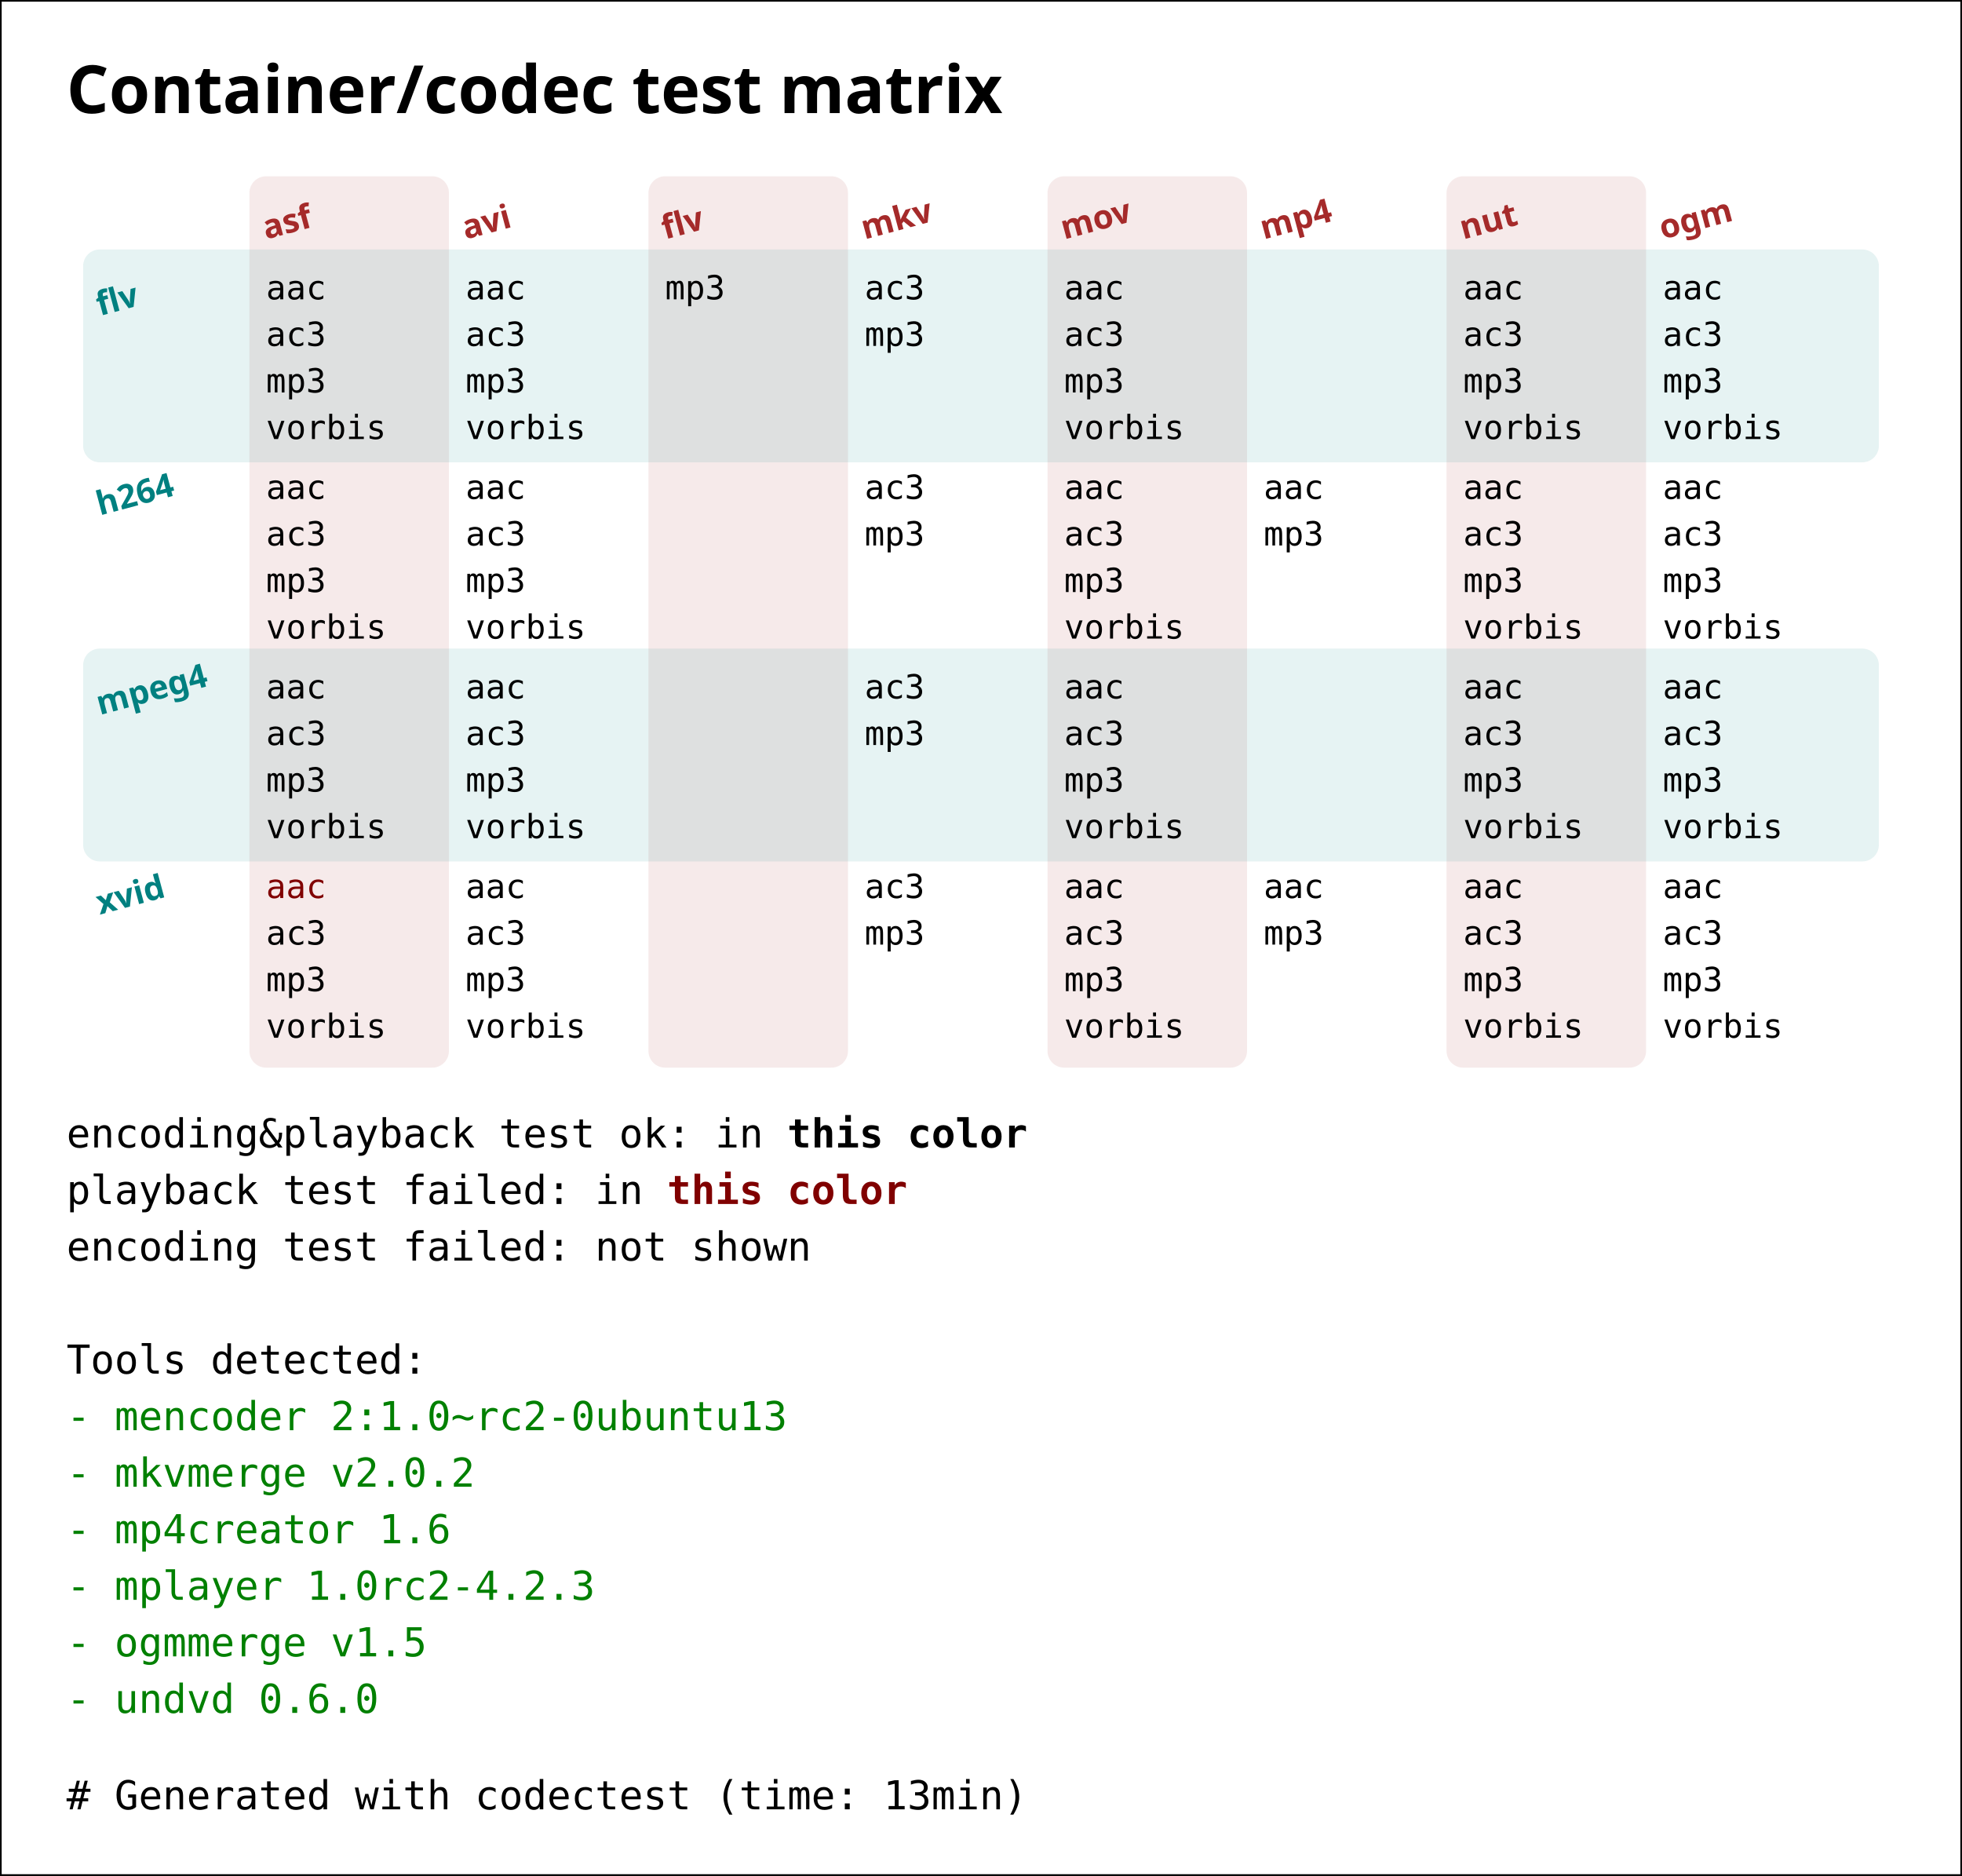
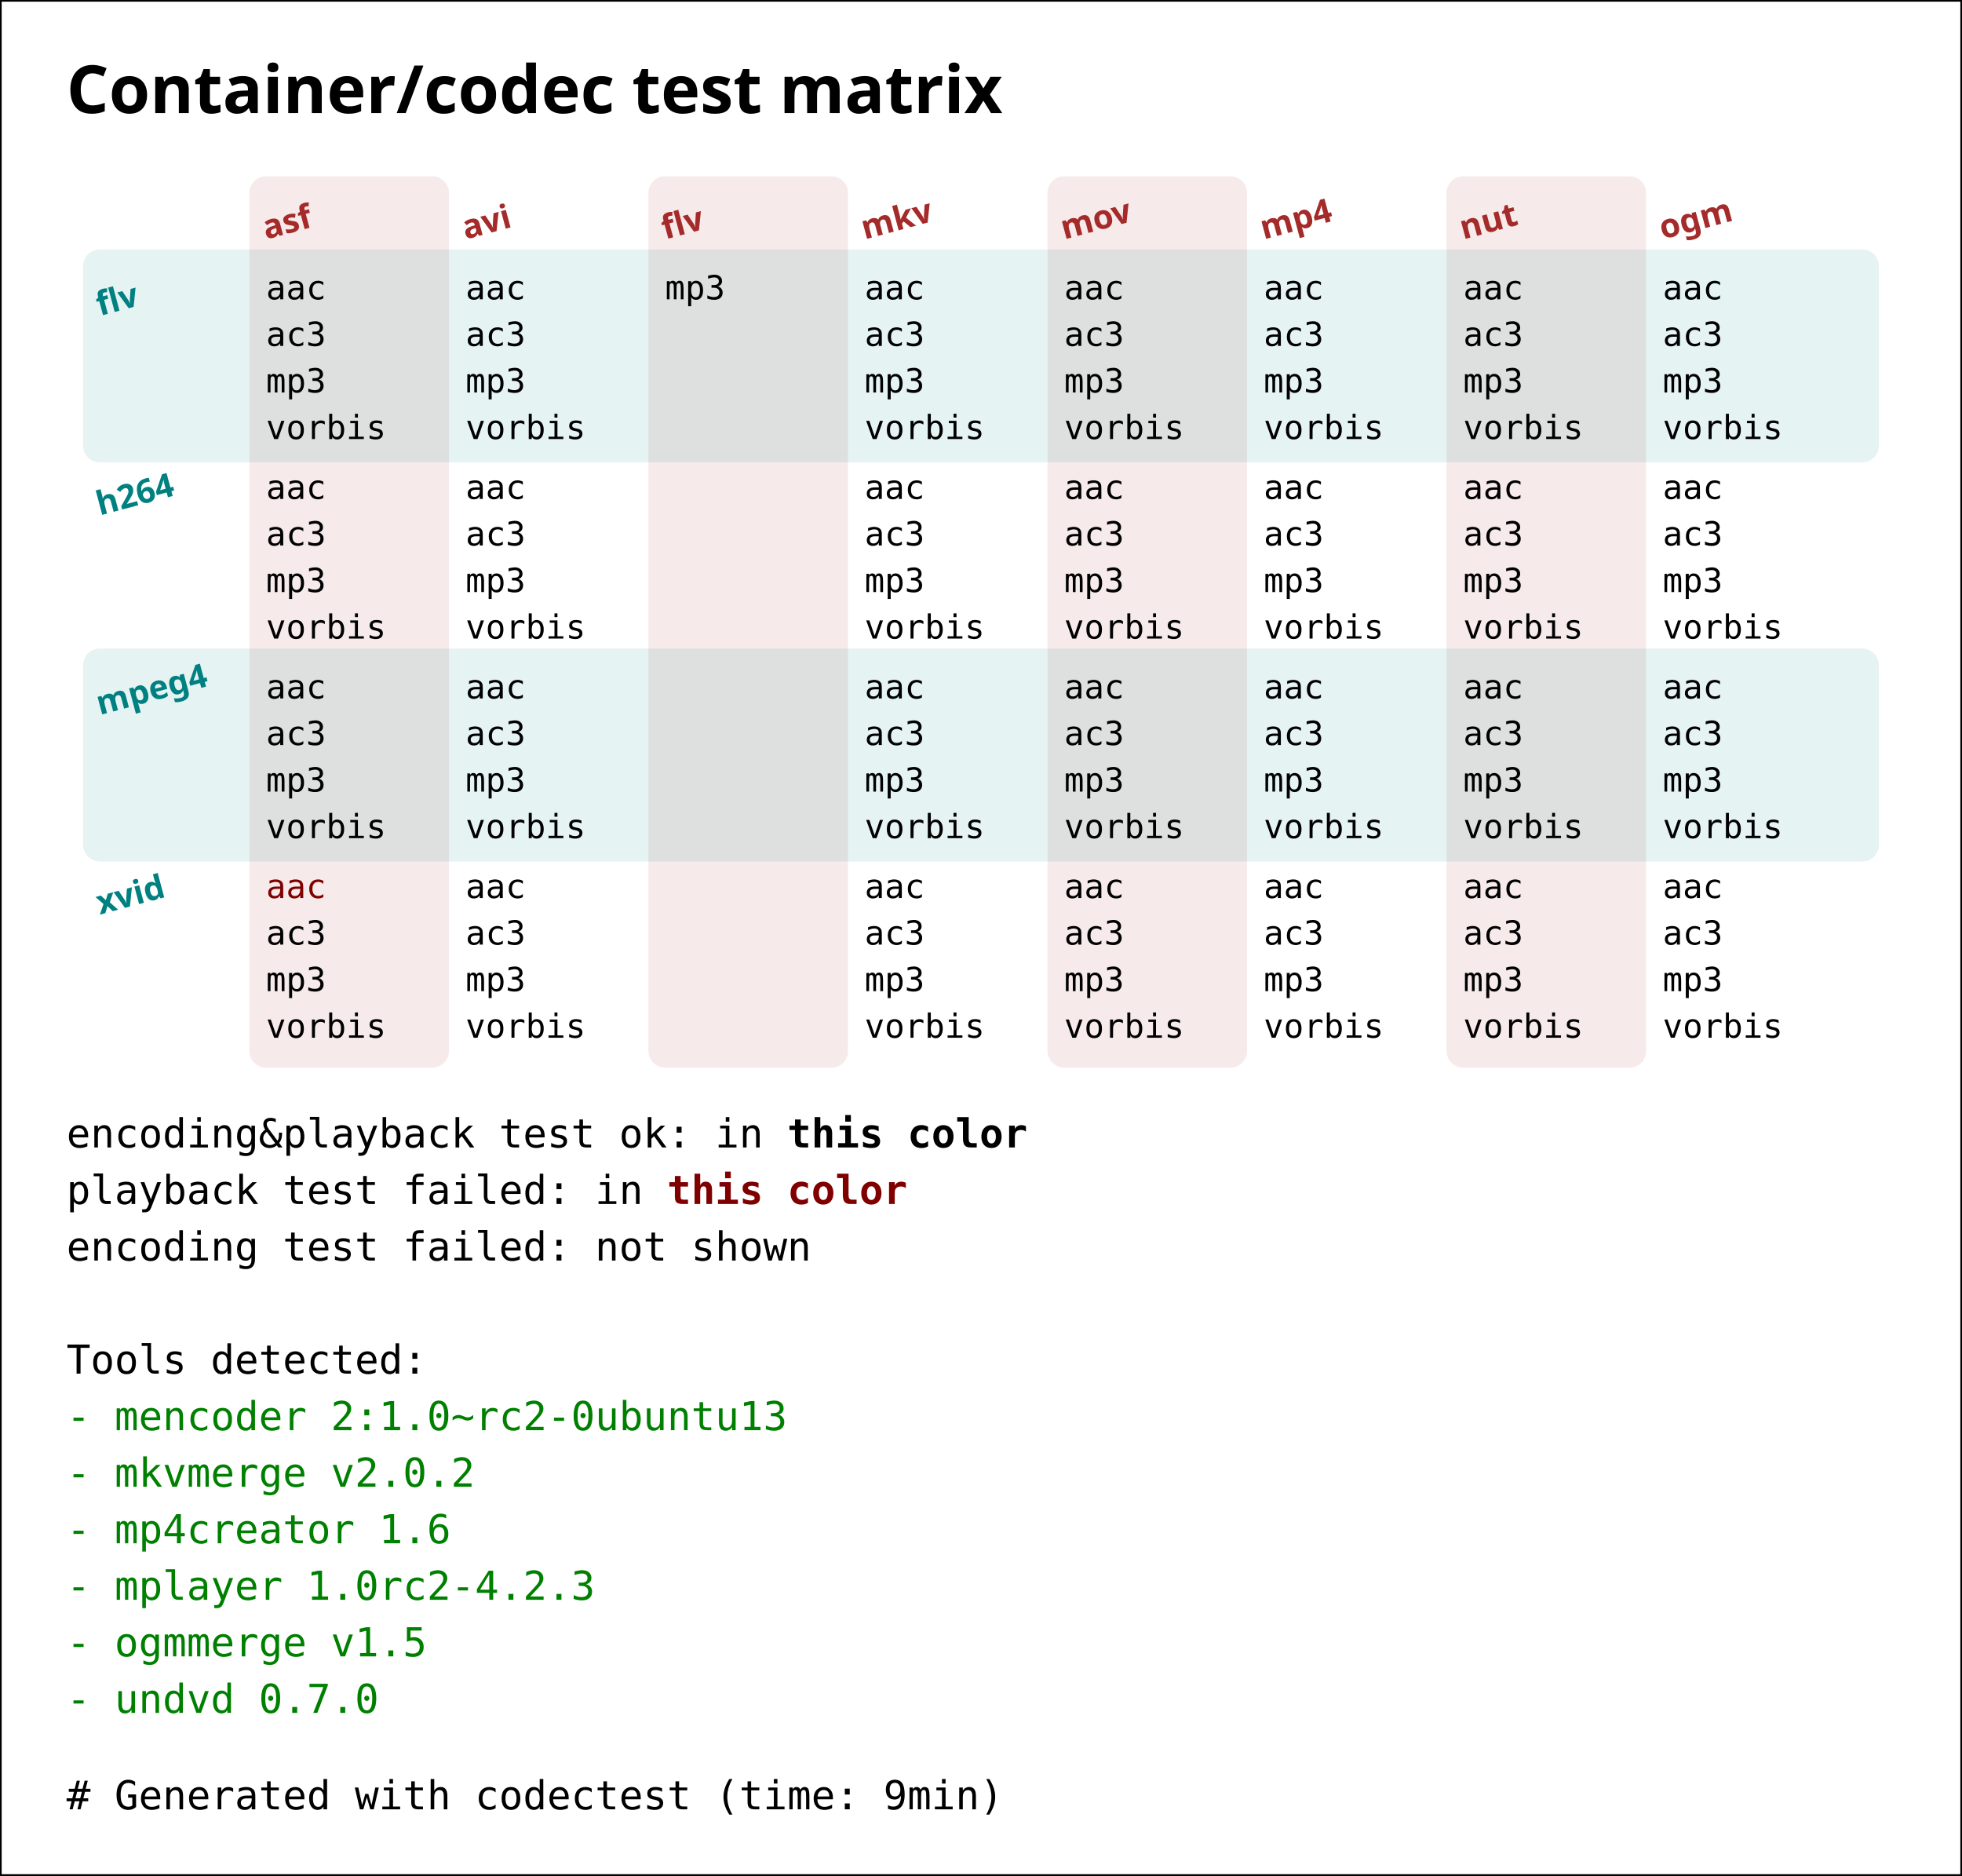
<svg xmlns="http://www.w3.org/2000/svg" height="564" width="590">
  <g style="font-family: monospace;">
    <rect x="0" y="0" height="564" width="590" fill="white" stroke="black" />
    <rect x="80" y="58" width="50" height="258" fill="brown" stroke="brown" stroke-width="10" stroke-linejoin="round" opacity="0.1" />
    <rect x="200" y="58" width="50" height="258" fill="brown" stroke="brown" stroke-width="10" stroke-linejoin="round" opacity="0.1" />
    <rect x="320" y="58" width="50" height="258" fill="brown" stroke="brown" stroke-width="10" stroke-linejoin="round" opacity="0.1" />
    <rect x="440" y="58" width="50" height="258" fill="brown" stroke="brown" stroke-width="10" stroke-linejoin="round" opacity="0.1" />
    <rect x="30" y="80" width="530" height="54" fill="teal" stroke="teal" stroke-width="10" stroke-linejoin="round" opacity="0.1" />
    <rect x="30" y="200" width="530" height="54" fill="teal" stroke="teal" stroke-width="10" stroke-linejoin="round" opacity="0.1" />
    <text x="20" y="34" style="font-size: 20px; font-weight: bold; font-family: sans-serif;">
Container/codec test matrix
</text>
    <text x="80" y="72" style="font-size: 10px; font-weight: bold; font-family: sans-serif; fill: brown;" transform="rotate(-15 80 72)">
asf
</text>
    <text x="140" y="72" style="font-size: 10px; font-weight: bold; font-family: sans-serif; fill: brown;" transform="rotate(-15 140 72)">
avi
</text>
    <text x="200" y="72" style="font-size: 10px; font-weight: bold; font-family: sans-serif; fill: brown;" transform="rotate(-15 200 72)">
flv
</text>
    <text x="260" y="72" style="font-size: 10px; font-weight: bold; font-family: sans-serif; fill: brown;" transform="rotate(-15 260 72)">
mkv
</text>
    <text x="320" y="72" style="font-size: 10px; font-weight: bold; font-family: sans-serif; fill: brown;" transform="rotate(-15 320 72)">
mov
</text>
    <text x="380" y="72" style="font-size: 10px; font-weight: bold; font-family: sans-serif; fill: brown;" transform="rotate(-15 380 72)">
mp4
</text>
    <text x="440" y="72" style="font-size: 10px; font-weight: bold; font-family: sans-serif; fill: brown;" transform="rotate(-15 440 72)">
nut
</text>
    <text x="500" y="72" style="font-size: 10px; font-weight: bold; font-family: sans-serif; fill: brown;" transform="rotate(-15 500 72)">
ogm
</text>
    <text x="30" y="95" style="font-size: 10px; font-weight: bold; font-family: sans-serif; fill: teal;" transform="rotate(-15 30 95)">
flv
</text>
    <text x="80" y="90" style="font-size: 10px; fill: black;">
aac
</text>
    <text x="80" y="104" style="font-size: 10px; fill: black;">
ac3
</text>
    <text x="80" y="118" style="font-size: 10px; fill: black;">
mp3
</text>
    <text x="80" y="132" style="font-size: 10px; fill: black;">
vorbis
</text>
    <text x="140" y="90" style="font-size: 10px; fill: black;">
aac
</text>
    <text x="140" y="104" style="font-size: 10px; fill: black;">
ac3
</text>
    <text x="140" y="118" style="font-size: 10px; fill: black;">
mp3
</text>
    <text x="140" y="132" style="font-size: 10px; fill: black;">
vorbis
</text>
    <text x="200" y="90" style="font-size: 10px; fill: black;">
mp3
</text>
    <text x="260" y="90" style="font-size: 10px; fill: black;">
- ac3
+ aac
</text>
    <text x="260" y="104" style="font-size: 10px; fill: black;">
- mp3
+ ac3
+ </text>
+     <text x="260" y="118" style="font-size: 10px; fill: black;">
+ mp3
+ </text>
+     <text x="260" y="132" style="font-size: 10px; fill: black;">
+ vorbis
</text>
    <text x="320" y="90" style="font-size: 10px; fill: black;">
aac
</text>
    <text x="320" y="104" style="font-size: 10px; fill: black;">
ac3
</text>
    <text x="320" y="118" style="font-size: 10px; fill: black;">
mp3
</text>
    <text x="320" y="132" style="font-size: 10px; fill: black;">
+ vorbis
+ </text>
+     <text x="380" y="90" style="font-size: 10px; fill: black;">
+ aac
+ </text>
+     <text x="380" y="104" style="font-size: 10px; fill: black;">
+ ac3
+ </text>
+     <text x="380" y="118" style="font-size: 10px; fill: black;">
+ mp3
+ </text>
+     <text x="380" y="132" style="font-size: 10px; fill: black;">
vorbis
</text>
    <text x="440" y="90" style="font-size: 10px; fill: black;">
aac
</text>
    <text x="440" y="104" style="font-size: 10px; fill: black;">
ac3
</text>
    <text x="440" y="118" style="font-size: 10px; fill: black;">
mp3
</text>
    <text x="440" y="132" style="font-size: 10px; fill: black;">
vorbis
</text>
    <text x="500" y="90" style="font-size: 10px; fill: black;">
aac
</text>
    <text x="500" y="104" style="font-size: 10px; fill: black;">
ac3
</text>
    <text x="500" y="118" style="font-size: 10px; fill: black;">
mp3
</text>
    <text x="500" y="132" style="font-size: 10px; fill: black;">
vorbis
</text>
    <text x="30" y="155" style="font-size: 10px; font-weight: bold; font-family: sans-serif; fill: teal;" transform="rotate(-15 30 155)">
h264
</text>
    <text x="80" y="150" style="font-size: 10px; fill: black;">
aac
</text>
    <text x="80" y="164" style="font-size: 10px; fill: black;">
ac3
</text>
    <text x="80" y="178" style="font-size: 10px; fill: black;">
mp3
</text>
    <text x="80" y="192" style="font-size: 10px; fill: black;">
vorbis
</text>
    <text x="140" y="150" style="font-size: 10px; fill: black;">
aac
</text>
    <text x="140" y="164" style="font-size: 10px; fill: black;">
ac3
</text>
    <text x="140" y="178" style="font-size: 10px; fill: black;">
mp3
</text>
    <text x="140" y="192" style="font-size: 10px; fill: black;">
vorbis
</text>
    <text x="260" y="150" style="font-size: 10px; fill: black;">
- ac3
+ aac
</text>
    <text x="260" y="164" style="font-size: 10px; fill: black;">
- mp3
+ ac3
+ </text>
+     <text x="260" y="178" style="font-size: 10px; fill: black;">
+ mp3
+ </text>
+     <text x="260" y="192" style="font-size: 10px; fill: black;">
+ vorbis
</text>
    <text x="320" y="150" style="font-size: 10px; fill: black;">
aac
</text>
    <text x="320" y="164" style="font-size: 10px; fill: black;">
ac3
</text>
    <text x="320" y="178" style="font-size: 10px; fill: black;">
mp3
</text>
    <text x="320" y="192" style="font-size: 10px; fill: black;">
vorbis
</text>
    <text x="380" y="150" style="font-size: 10px; fill: black;">
aac
</text>
    <text x="380" y="164" style="font-size: 10px; fill: black;">
- mp3
+ ac3
+ </text>
+     <text x="380" y="178" style="font-size: 10px; fill: black;">
+ mp3
+ </text>
+     <text x="380" y="192" style="font-size: 10px; fill: black;">
+ vorbis
</text>
    <text x="440" y="150" style="font-size: 10px; fill: black;">
aac
</text>
    <text x="440" y="164" style="font-size: 10px; fill: black;">
ac3
</text>
    <text x="440" y="178" style="font-size: 10px; fill: black;">
mp3
</text>
    <text x="440" y="192" style="font-size: 10px; fill: black;">
vorbis
</text>
    <text x="500" y="150" style="font-size: 10px; fill: black;">
aac
</text>
    <text x="500" y="164" style="font-size: 10px; fill: black;">
ac3
</text>
    <text x="500" y="178" style="font-size: 10px; fill: black;">
mp3
</text>
    <text x="500" y="192" style="font-size: 10px; fill: black;">
vorbis
</text>
    <text x="30" y="215" style="font-size: 10px; font-weight: bold; font-family: sans-serif; fill: teal;" transform="rotate(-15 30 215)">
mpeg4
</text>
    <text x="80" y="210" style="font-size: 10px; fill: black;">
aac
</text>
    <text x="80" y="224" style="font-size: 10px; fill: black;">
ac3
</text>
    <text x="80" y="238" style="font-size: 10px; fill: black;">
mp3
</text>
    <text x="80" y="252" style="font-size: 10px; fill: black;">
vorbis
</text>
    <text x="140" y="210" style="font-size: 10px; fill: black;">
aac
</text>
    <text x="140" y="224" style="font-size: 10px; fill: black;">
ac3
</text>
    <text x="140" y="238" style="font-size: 10px; fill: black;">
mp3
</text>
    <text x="140" y="252" style="font-size: 10px; fill: black;">
vorbis
</text>
    <text x="260" y="210" style="font-size: 10px; fill: black;">
- ac3
+ aac
</text>
    <text x="260" y="224" style="font-size: 10px; fill: black;">
- mp3
+ ac3
+ </text>
+     <text x="260" y="238" style="font-size: 10px; fill: black;">
+ mp3
+ </text>
+     <text x="260" y="252" style="font-size: 10px; fill: black;">
+ vorbis
</text>
    <text x="320" y="210" style="font-size: 10px; fill: black;">
aac
</text>
    <text x="320" y="224" style="font-size: 10px; fill: black;">
ac3
</text>
    <text x="320" y="238" style="font-size: 10px; fill: black;">
mp3
</text>
    <text x="320" y="252" style="font-size: 10px; fill: black;">
+ vorbis
+ </text>
+     <text x="380" y="210" style="font-size: 10px; fill: black;">
+ aac
+ </text>
+     <text x="380" y="224" style="font-size: 10px; fill: black;">
+ ac3
+ </text>
+     <text x="380" y="238" style="font-size: 10px; fill: black;">
+ mp3
+ </text>
+     <text x="380" y="252" style="font-size: 10px; fill: black;">
vorbis
</text>
    <text x="440" y="210" style="font-size: 10px; fill: black;">
aac
</text>
    <text x="440" y="224" style="font-size: 10px; fill: black;">
ac3
</text>
    <text x="440" y="238" style="font-size: 10px; fill: black;">
mp3
</text>
    <text x="440" y="252" style="font-size: 10px; fill: black;">
vorbis
</text>
    <text x="500" y="210" style="font-size: 10px; fill: black;">
aac
</text>
    <text x="500" y="224" style="font-size: 10px; fill: black;">
ac3
</text>
    <text x="500" y="238" style="font-size: 10px; fill: black;">
mp3
</text>
    <text x="500" y="252" style="font-size: 10px; fill: black;">
vorbis
</text>
    <text x="30" y="275" style="font-size: 10px; font-weight: bold; font-family: sans-serif; fill: teal;" transform="rotate(-15 30 275)">
xvid
</text>
    <text x="80" y="270" style="font-size: 10px; fill: maroon;">
aac
</text>
    <text x="80" y="284" style="font-size: 10px; fill: black;">
ac3
</text>
    <text x="80" y="298" style="font-size: 10px; fill: black;">
mp3
</text>
    <text x="80" y="312" style="font-size: 10px; fill: black;">
vorbis
</text>
    <text x="140" y="270" style="font-size: 10px; fill: black;">
aac
</text>
    <text x="140" y="284" style="font-size: 10px; fill: black;">
ac3
</text>
    <text x="140" y="298" style="font-size: 10px; fill: black;">
mp3
</text>
    <text x="140" y="312" style="font-size: 10px; fill: black;">
vorbis
</text>
    <text x="260" y="270" style="font-size: 10px; fill: black;">
- ac3
+ aac
</text>
    <text x="260" y="284" style="font-size: 10px; fill: black;">
- mp3
+ ac3
+ </text>
+     <text x="260" y="298" style="font-size: 10px; fill: black;">
+ mp3
+ </text>
+     <text x="260" y="312" style="font-size: 10px; fill: black;">
+ vorbis
</text>
    <text x="320" y="270" style="font-size: 10px; fill: black;">
aac
</text>
    <text x="320" y="284" style="font-size: 10px; fill: black;">
ac3
</text>
    <text x="320" y="298" style="font-size: 10px; fill: black;">
mp3
</text>
    <text x="320" y="312" style="font-size: 10px; fill: black;">
vorbis
</text>
    <text x="380" y="270" style="font-size: 10px; fill: black;">
aac
</text>
    <text x="380" y="284" style="font-size: 10px; fill: black;">
- mp3
+ ac3
+ </text>
+     <text x="380" y="298" style="font-size: 10px; fill: black;">
+ mp3
+ </text>
+     <text x="380" y="312" style="font-size: 10px; fill: black;">
+ vorbis
</text>
    <text x="440" y="270" style="font-size: 10px; fill: black;">
aac
</text>
    <text x="440" y="284" style="font-size: 10px; fill: black;">
ac3
</text>
    <text x="440" y="298" style="font-size: 10px; fill: black;">
mp3
</text>
    <text x="440" y="312" style="font-size: 10px; fill: black;">
vorbis
</text>
    <text x="500" y="270" style="font-size: 10px; fill: black;">
aac
</text>
    <text x="500" y="284" style="font-size: 10px; fill: black;">
ac3
</text>
    <text x="500" y="298" style="font-size: 10px; fill: black;">
mp3
</text>
    <text x="500" y="312" style="font-size: 10px; fill: black;">
vorbis
</text>
    <text x="20" y="345" style="font-size: 12px;">
encoding&amp;playback test ok: in <tspan style="fill: black; font-weight: bold;">
this color
</tspan>
    </text>
    <text x="20" y="362" style="font-size: 12px;">
playback test failed: in <tspan style="fill: maroon; font-weight: bold;">
this color
</tspan>
    </text>
    <text x="20" y="379" style="font-size: 12px;">
encoding test failed: not shown
</text>
    <text x="20" y="413" style="font-size: 12px;">
Tools detected:
</text>
    <text x="20" y="430" style="font-size: 12px; fill: green;">
- mencoder 2:1.0~rc2-0ubuntu13
</text>
    <text x="20" y="447" style="font-size: 12px; fill: green;">
- mkvmerge v2.0.2
</text>
    <text x="20" y="464" style="font-size: 12px; fill: green;">
- mp4creator 1.6
</text>
    <text x="20" y="481" style="font-size: 12px; fill: green;">
- mplayer 1.0rc2-4.2.3
</text>
    <text x="20" y="498" style="font-size: 12px; fill: green;">
- ogmmerge v1.5
</text>
    <text x="20" y="515" style="font-size: 12px; fill: green;">
- - undvd 0.6.0
+ - undvd 0.7.0
</text>
    <text x="20" y="544" style="font-size: 12px;">
- # Generated with codectest (time: 13min)
+ # Generated with codectest (time: 9min)
</text>
  </g>
</svg>
